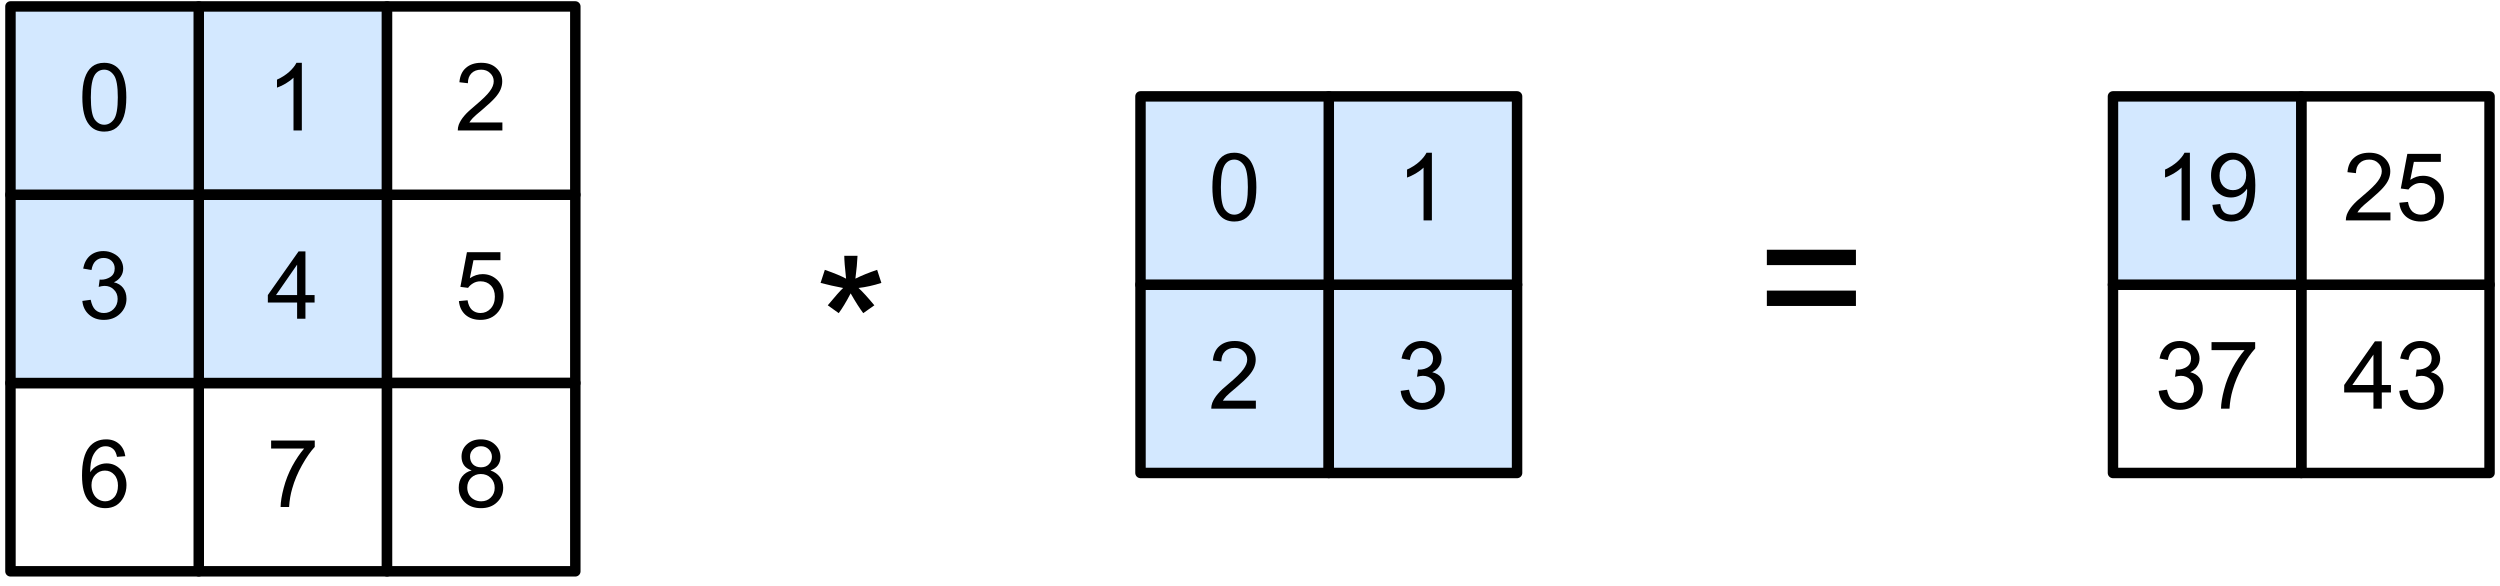
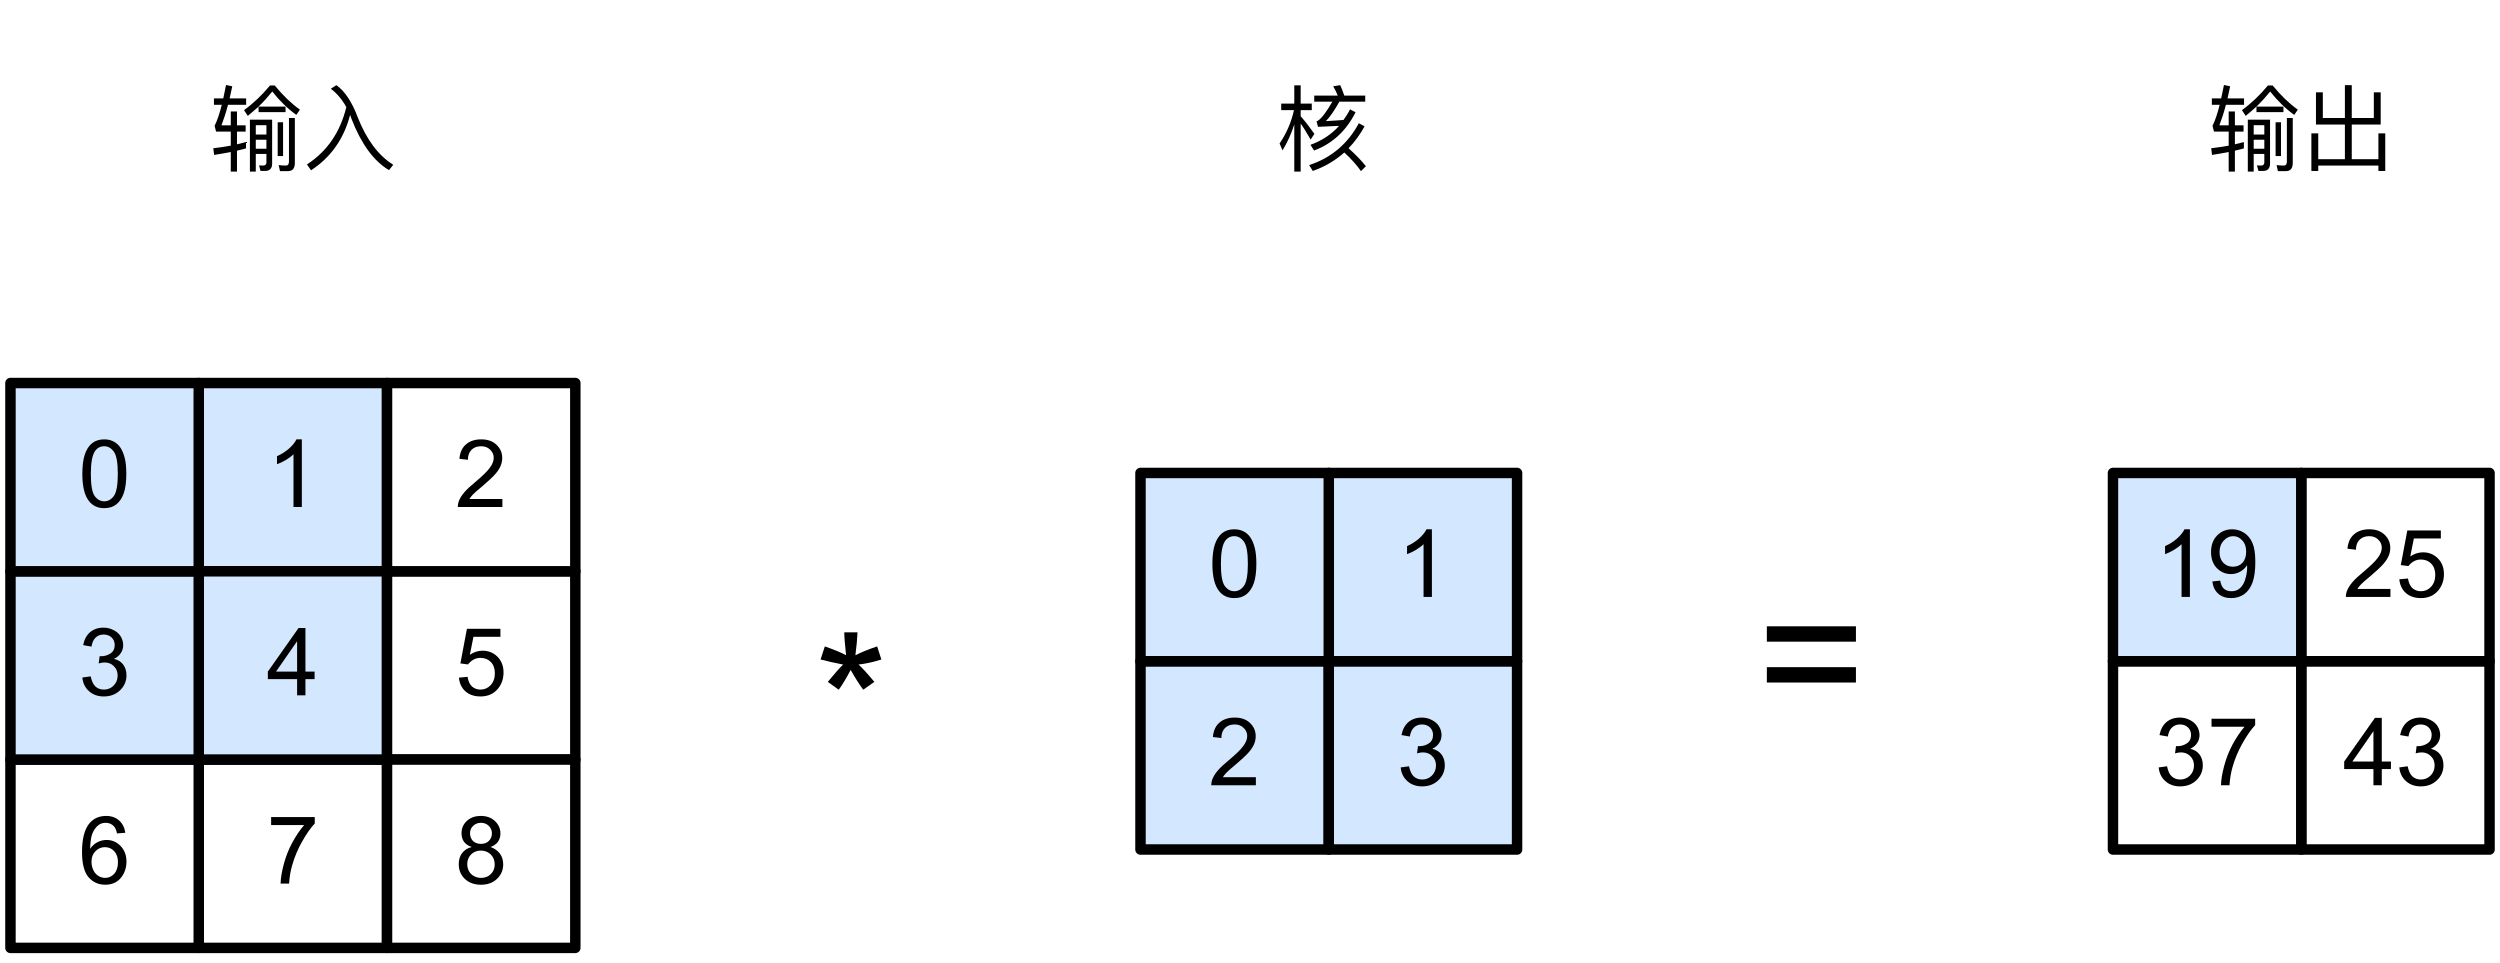
- <svg xmlns="http://www.w3.org/2000/svg" xmlns:xlink="http://www.w3.org/1999/xlink" width="239pt" height="56pt" viewBox="0 0 239 56" version="1.1">
+ <svg xmlns="http://www.w3.org/2000/svg" xmlns:xlink="http://www.w3.org/1999/xlink" width="239pt" height="92pt" viewBox="0 0 239 92" version="1.1">
  <defs>
    <g>
      <symbol overflow="visible" id="glyph0-0">
        <path style="stroke:none;" d="M 1.125 0 L 1.125 -5.625 L 5.625 -5.625 L 5.625 0 Z M 1.266 -0.141 L 5.484 -0.141 L 5.484 -5.484 L 1.266 -5.484 Z M 1.266 -0.141 " />
      </symbol>
      <symbol overflow="visible" id="glyph0-1">
        <path style="stroke:none;" d="M 2.906 0 L 2.906 -1.547 L 0.109 -1.547 L 0.109 -2.266 L 3.047 -6.438 L 3.703 -6.438 L 3.703 -2.266 L 4.578 -2.266 L 4.578 -1.547 L 3.703 -1.547 L 3.703 0 Z M 2.906 -2.266 L 2.906 -5.172 L 0.891 -2.266 Z M 2.906 -2.266 " />
      </symbol>
      <symbol overflow="visible" id="glyph0-2">
        <path style="stroke:none;" d="M 0.375 -1.703 L 1.172 -1.812 C 1.266 -1.363 1.414 -1.039 1.625 -0.844 C 1.844 -0.645 2.113 -0.547 2.438 -0.547 C 2.801 -0.547 3.109 -0.672 3.359 -0.922 C 3.617 -1.18 3.75 -1.504 3.75 -1.891 C 3.75 -2.254 3.629 -2.551 3.391 -2.781 C 3.16 -3.02 2.863 -3.141 2.5 -3.141 C 2.344 -3.141 2.156 -3.109 1.938 -3.047 L 2.031 -3.75 C 2.082 -3.738 2.125 -3.734 2.156 -3.734 C 2.488 -3.734 2.789 -3.82 3.062 -4 C 3.332 -4.176 3.469 -4.445 3.469 -4.812 C 3.469 -5.102 3.367 -5.344 3.172 -5.531 C 2.973 -5.719 2.719 -5.812 2.406 -5.812 C 2.102 -5.812 1.848 -5.711 1.641 -5.516 C 1.441 -5.328 1.312 -5.039 1.25 -4.656 L 0.453 -4.797 C 0.555 -5.328 0.773 -5.738 1.109 -6.031 C 1.453 -6.32 1.879 -6.469 2.391 -6.469 C 2.742 -6.469 3.066 -6.391 3.359 -6.234 C 3.66 -6.086 3.891 -5.883 4.047 -5.625 C 4.203 -5.363 4.281 -5.086 4.281 -4.797 C 4.281 -4.516 4.203 -4.258 4.047 -4.031 C 3.898 -3.801 3.68 -3.617 3.391 -3.484 C 3.773 -3.398 4.07 -3.219 4.281 -2.938 C 4.488 -2.664 4.594 -2.32 4.594 -1.906 C 4.594 -1.344 4.383 -0.863 3.969 -0.469 C 3.562 -0.082 3.047 0.109 2.422 0.109 C 1.859 0.109 1.391 -0.055 1.016 -0.391 C 0.641 -0.723 0.426 -1.16 0.375 -1.703 Z M 0.375 -1.703 " />
      </symbol>
      <symbol overflow="visible" id="glyph0-3">
        <path style="stroke:none;" d="M 0.422 -5.594 L 0.422 -6.359 L 4.594 -6.359 L 4.594 -5.75 C 4.188 -5.312 3.781 -4.727 3.375 -4 C 2.969 -3.281 2.656 -2.535 2.438 -1.766 C 2.281 -1.234 2.18 -0.645 2.141 0 L 1.328 0 C 1.336 -0.508 1.438 -1.117 1.625 -1.828 C 1.812 -2.547 2.082 -3.238 2.438 -3.906 C 2.801 -4.57 3.18 -5.133 3.578 -5.594 Z M 0.422 -5.594 " />
      </symbol>
      <symbol overflow="visible" id="glyph0-4">
        <path style="stroke:none;" d="M 4.531 -0.766 L 4.531 0 L 0.266 0 C 0.266 -0.188 0.297 -0.367 0.359 -0.547 C 0.473 -0.836 0.648 -1.125 0.891 -1.406 C 1.129 -1.688 1.473 -2.008 1.922 -2.375 C 2.617 -2.957 3.086 -3.414 3.328 -3.75 C 3.578 -4.082 3.703 -4.398 3.703 -4.703 C 3.703 -5.016 3.586 -5.273 3.359 -5.484 C 3.141 -5.703 2.852 -5.812 2.5 -5.812 C 2.113 -5.812 1.805 -5.695 1.578 -5.469 C 1.348 -5.238 1.234 -4.922 1.234 -4.516 L 0.422 -4.609 C 0.473 -5.211 0.68 -5.672 1.047 -5.984 C 1.41 -6.305 1.898 -6.469 2.516 -6.469 C 3.129 -6.469 3.613 -6.297 3.969 -5.953 C 4.332 -5.609 4.516 -5.188 4.516 -4.688 C 4.516 -4.426 4.461 -4.172 4.359 -3.922 C 4.254 -3.672 4.078 -3.406 3.828 -3.125 C 3.586 -2.852 3.188 -2.477 2.625 -2 C 2.145 -1.602 1.836 -1.332 1.703 -1.188 C 1.566 -1.039 1.457 -0.898 1.375 -0.766 Z M 4.531 -0.766 " />
      </symbol>
      <symbol overflow="visible" id="glyph0-5">
        <path style="stroke:none;" d="M 0.375 -1.688 L 1.203 -1.766 C 1.266 -1.359 1.406 -1.051 1.625 -0.844 C 1.852 -0.645 2.125 -0.547 2.438 -0.547 C 2.82 -0.547 3.145 -0.688 3.406 -0.969 C 3.676 -1.258 3.812 -1.641 3.812 -2.109 C 3.812 -2.566 3.68 -2.926 3.422 -3.188 C 3.172 -3.445 2.844 -3.578 2.438 -3.578 C 2.176 -3.578 1.941 -3.516 1.734 -3.391 C 1.535 -3.273 1.375 -3.129 1.25 -2.953 L 0.516 -3.047 L 1.141 -6.359 L 4.344 -6.359 L 4.344 -5.594 L 1.766 -5.594 L 1.422 -3.875 C 1.805 -4.133 2.211 -4.266 2.641 -4.266 C 3.203 -4.266 3.676 -4.07 4.062 -3.688 C 4.445 -3.301 4.641 -2.801 4.641 -2.188 C 4.641 -1.602 4.473 -1.098 4.141 -0.672 C 3.723 -0.148 3.156 0.109 2.438 0.109 C 1.852 0.109 1.375 -0.051 1 -0.375 C 0.633 -0.707 0.426 -1.145 0.375 -1.688 Z M 0.375 -1.688 " />
      </symbol>
      <symbol overflow="visible" id="glyph0-6">
        <path style="stroke:none;" d="M 3.359 0 L 2.562 0 L 2.562 -5.047 C 2.375 -4.859 2.125 -4.672 1.812 -4.484 C 1.5 -4.305 1.223 -4.176 0.984 -4.094 L 0.984 -4.859 C 1.422 -5.055 1.805 -5.301 2.141 -5.594 C 2.473 -5.895 2.707 -6.188 2.844 -6.469 L 3.359 -6.469 Z M 3.359 0 " />
      </symbol>
      <symbol overflow="visible" id="glyph0-7">
        <path style="stroke:none;" d="M 0.5 -1.484 L 1.25 -1.562 C 1.312 -1.207 1.43 -0.945 1.609 -0.781 C 1.797 -0.625 2.035 -0.547 2.328 -0.547 C 2.566 -0.547 2.773 -0.598 2.953 -0.703 C 3.141 -0.816 3.289 -0.969 3.406 -1.156 C 3.531 -1.344 3.629 -1.594 3.703 -1.906 C 3.785 -2.219 3.828 -2.539 3.828 -2.875 C 3.828 -2.906 3.82 -2.957 3.812 -3.031 C 3.656 -2.781 3.441 -2.578 3.172 -2.422 C 2.898 -2.266 2.602 -2.188 2.281 -2.188 C 1.75 -2.188 1.297 -2.379 0.922 -2.766 C 0.555 -3.148 0.375 -3.66 0.375 -4.297 C 0.375 -4.953 0.566 -5.477 0.953 -5.875 C 1.336 -6.27 1.82 -6.469 2.406 -6.469 C 2.82 -6.469 3.203 -6.352 3.547 -6.125 C 3.891 -5.906 4.148 -5.586 4.328 -5.172 C 4.516 -4.754 4.609 -4.148 4.609 -3.359 C 4.609 -2.535 4.52 -1.879 4.344 -1.391 C 4.164 -0.898 3.898 -0.523 3.547 -0.266 C 3.191 -0.016 2.773 0.109 2.297 0.109 C 1.797 0.109 1.383 -0.031 1.062 -0.312 C 0.75 -0.594 0.562 -0.984 0.5 -1.484 Z M 3.734 -4.328 C 3.734 -4.785 3.609 -5.145 3.359 -5.406 C 3.117 -5.676 2.832 -5.812 2.5 -5.812 C 2.145 -5.812 1.836 -5.664 1.578 -5.375 C 1.316 -5.094 1.188 -4.723 1.188 -4.266 C 1.188 -3.859 1.305 -3.523 1.547 -3.266 C 1.797 -3.016 2.102 -2.891 2.469 -2.891 C 2.844 -2.891 3.145 -3.016 3.375 -3.266 C 3.613 -3.523 3.734 -3.879 3.734 -4.328 Z M 3.734 -4.328 " />
      </symbol>
      <symbol overflow="visible" id="glyph0-8">
        <path style="stroke:none;" d="M 4.484 -4.859 L 3.688 -4.797 C 3.625 -5.109 3.523 -5.336 3.391 -5.484 C 3.18 -5.703 2.922 -5.812 2.609 -5.812 C 2.348 -5.812 2.125 -5.742 1.938 -5.609 C 1.688 -5.422 1.488 -5.156 1.344 -4.812 C 1.207 -4.469 1.133 -3.973 1.125 -3.328 C 1.312 -3.609 1.539 -3.816 1.812 -3.953 C 2.094 -4.098 2.383 -4.172 2.688 -4.172 C 3.219 -4.172 3.664 -3.977 4.031 -3.594 C 4.406 -3.207 4.594 -2.707 4.594 -2.094 C 4.594 -1.688 4.504 -1.305 4.328 -0.953 C 4.148 -0.609 3.91 -0.344 3.609 -0.156 C 3.305 0.02 2.961 0.109 2.578 0.109 C 1.922 0.109 1.383 -0.129 0.969 -0.609 C 0.551 -1.098 0.344 -1.898 0.344 -3.016 C 0.344 -4.254 0.57 -5.16 1.031 -5.734 C 1.426 -6.223 1.969 -6.469 2.656 -6.469 C 3.156 -6.469 3.566 -6.32 3.891 -6.031 C 4.211 -5.75 4.41 -5.359 4.484 -4.859 Z M 1.25 -2.094 C 1.25 -1.812 1.305 -1.547 1.422 -1.297 C 1.535 -1.055 1.695 -0.867 1.906 -0.734 C 2.113 -0.609 2.332 -0.547 2.562 -0.547 C 2.895 -0.547 3.18 -0.676 3.422 -0.938 C 3.66 -1.207 3.781 -1.578 3.781 -2.047 C 3.781 -2.492 3.66 -2.844 3.422 -3.094 C 3.191 -3.352 2.895 -3.484 2.531 -3.484 C 2.176 -3.484 1.875 -3.352 1.625 -3.094 C 1.375 -2.844 1.25 -2.508 1.25 -2.094 Z M 1.25 -2.094 " />
      </symbol>
      <symbol overflow="visible" id="glyph0-9">
        <path style="stroke:none;" d="M 1.594 -3.5 C 1.258 -3.613 1.016 -3.781 0.859 -4 C 0.703 -4.227 0.625 -4.5 0.625 -4.812 C 0.625 -5.281 0.789 -5.672 1.125 -5.984 C 1.469 -6.305 1.914 -6.469 2.469 -6.469 C 3.031 -6.469 3.484 -6.301 3.828 -5.969 C 4.172 -5.645 4.344 -5.25 4.344 -4.781 C 4.344 -4.488 4.266 -4.227 4.109 -4 C 3.953 -3.781 3.711 -3.613 3.391 -3.5 C 3.785 -3.363 4.086 -3.148 4.297 -2.859 C 4.504 -2.578 4.609 -2.238 4.609 -1.844 C 4.609 -1.289 4.41 -0.828 4.016 -0.453 C 3.629 -0.078 3.117 0.109 2.484 0.109 C 1.848 0.109 1.332 -0.078 0.938 -0.453 C 0.551 -0.828 0.359 -1.297 0.359 -1.859 C 0.359 -2.273 0.461 -2.625 0.672 -2.906 C 0.891 -3.195 1.195 -3.395 1.594 -3.5 Z M 1.438 -4.828 C 1.438 -4.523 1.531 -4.273 1.719 -4.078 C 1.914 -3.891 2.172 -3.797 2.484 -3.797 C 2.797 -3.797 3.047 -3.891 3.234 -4.078 C 3.43 -4.273 3.531 -4.516 3.531 -4.797 C 3.531 -5.078 3.43 -5.316 3.234 -5.516 C 3.035 -5.711 2.785 -5.812 2.484 -5.812 C 2.18 -5.812 1.93 -5.711 1.734 -5.516 C 1.535 -5.328 1.438 -5.098 1.438 -4.828 Z M 1.172 -1.859 C 1.172 -1.629 1.223 -1.41 1.328 -1.203 C 1.441 -0.992 1.602 -0.832 1.812 -0.719 C 2.02 -0.602 2.25 -0.547 2.5 -0.547 C 2.875 -0.547 3.18 -0.664 3.422 -0.906 C 3.672 -1.145 3.797 -1.453 3.797 -1.828 C 3.797 -2.211 3.672 -2.531 3.422 -2.781 C 3.172 -3.031 2.852 -3.156 2.469 -3.156 C 2.094 -3.156 1.781 -3.031 1.531 -2.781 C 1.289 -2.531 1.172 -2.223 1.172 -1.859 Z M 1.172 -1.859 " />
      </symbol>
      <symbol overflow="visible" id="glyph0-10">
        <path style="stroke:none;" d="M 0.375 -3.172 C 0.375 -3.93 0.453 -4.547 0.609 -5.016 C 0.766 -5.484 0.992 -5.844 1.297 -6.094 C 1.609 -6.344 2 -6.469 2.469 -6.469 C 2.82 -6.469 3.129 -6.395 3.391 -6.25 C 3.648 -6.113 3.863 -5.914 4.031 -5.656 C 4.195 -5.395 4.328 -5.078 4.422 -4.703 C 4.523 -4.328 4.578 -3.816 4.578 -3.172 C 4.578 -2.422 4.5 -1.812 4.344 -1.344 C 4.188 -0.883 3.953 -0.523 3.641 -0.266 C 3.336 -0.016 2.945 0.109 2.469 0.109 C 1.852 0.109 1.367 -0.113 1.016 -0.562 C 0.586 -1.094 0.375 -1.961 0.375 -3.172 Z M 1.188 -3.172 C 1.188 -2.117 1.305 -1.414 1.547 -1.062 C 1.797 -0.719 2.102 -0.547 2.469 -0.547 C 2.832 -0.547 3.141 -0.719 3.391 -1.062 C 3.641 -1.414 3.766 -2.117 3.766 -3.172 C 3.766 -4.234 3.641 -4.938 3.391 -5.281 C 3.141 -5.633 2.832 -5.812 2.469 -5.812 C 2.102 -5.812 1.812 -5.66 1.594 -5.359 C 1.32 -4.961 1.188 -4.234 1.188 -3.172 Z M 1.188 -3.172 " />
      </symbol>
      <symbol overflow="visible" id="glyph1-0">
        <path style="stroke:none;" d="M 2.25 0 L 2.25 -11.25 L 11.25 -11.25 L 11.25 0 Z M 2.531 -0.281 L 10.969 -0.281 L 10.969 -10.969 L 2.531 -10.969 Z M 2.531 -0.281 " />
      </symbol>
      <symbol overflow="visible" id="glyph1-1">
        <path style="stroke:none;" d="M 0.562 -10.516 L 0.969 -11.766 C 1.895 -11.441 2.57 -11.16 3 -10.922 C 2.883 -11.973 2.828 -12.703 2.828 -13.109 L 4.094 -13.109 C 4.07 -12.523 4.004 -11.797 3.891 -10.922 C 4.492 -11.223 5.188 -11.504 5.969 -11.766 L 6.375 -10.516 C 5.625 -10.273 4.895 -10.113 4.188 -10.031 C 4.539 -9.719 5.047 -9.164 5.703 -8.375 L 4.641 -7.625 C 4.297 -8.082 3.895 -8.711 3.438 -9.516 C 3 -8.68 2.617 -8.051 2.297 -7.625 L 1.25 -8.375 C 1.938 -9.207 2.426 -9.758 2.719 -10.031 C 1.957 -10.176 1.238 -10.336 0.562 -10.516 Z M 0.562 -10.516 " />
      </symbol>
      <symbol overflow="visible" id="glyph1-2">
        <path style="stroke:none;" d="M 9.516 -7.578 L 1 -7.578 L 1 -9.047 L 9.516 -9.047 Z M 9.516 -3.672 L 1 -3.672 L 1 -5.141 L 9.516 -5.141 Z M 9.516 -3.672 " />
      </symbol>
+       <symbol overflow="visible" id="glyph2-0">
+         <path style="stroke:none;" d="" />
+       </symbol>
+       <symbol overflow="visible" id="glyph2-1">
+         <path style="stroke:none;" d="M 2.062 -4.844 L 2.062 -3.516 L 1.172 -3.516 C 1.391 -4.094 1.609 -4.75 1.797 -5.484 L 3.531 -5.484 L 3.531 -6.094 L 1.953 -6.094 C 2.031 -6.453 2.109 -6.844 2.203 -7.25 L 1.609 -7.375 C 1.516 -6.938 1.438 -6.5 1.344 -6.094 L 0.453 -6.094 L 0.453 -5.484 L 1.203 -5.484 C 1 -4.688 0.781 -4 0.516 -3.469 L 0.656 -2.922 L 2.062 -2.922 L 2.062 -1.578 C 1.531 -1.484 0.984 -1.391 0.391 -1.328 L 0.469 -0.688 C 1.016 -0.781 1.547 -0.859 2.062 -0.969 L 2.062 0.906 L 2.656 0.906 L 2.656 -1.094 L 3.516 -1.312 L 3.516 -1.922 C 3.25 -1.859 2.969 -1.781 2.656 -1.703 L 2.656 -2.922 L 3.484 -2.922 L 3.484 -3.516 L 2.656 -3.516 L 2.656 -4.844 Z M 4.719 -5.312 L 4.719 -4.781 L 7.297 -4.781 L 7.297 -5.312 L 4.719 -5.312 C 5.172 -5.75 5.609 -6.234 6.031 -6.75 C 6.719 -5.875 7.484 -5.125 8.328 -4.516 L 8.672 -5.016 C 7.859 -5.594 7.062 -6.359 6.266 -7.328 L 5.812 -7.328 C 5.078 -6.438 4.25 -5.641 3.328 -4.969 L 3.688 -4.422 C 4.031 -4.703 4.375 -5 4.719 -5.312 Z M 5.344 0.844 C 5.781 0.844 6.016 0.609 6.016 0.141 L 6.016 -4.062 L 3.891 -4.062 L 3.891 0.906 L 4.453 0.906 L 4.453 -0.781 L 5.469 -0.781 L 5.469 0.031 C 5.469 0.219 5.359 0.328 5.172 0.328 L 4.766 0.312 L 4.906 0.844 Z M 4.453 -1.281 L 4.453 -2.141 L 5.469 -2.141 L 5.469 -1.281 Z M 4.453 -2.641 L 4.453 -3.531 L 5.469 -3.531 L 5.469 -2.641 Z M 6.547 -3.812 L 6.547 -0.578 L 7.062 -0.578 L 7.062 -3.812 Z M 7.531 0.859 C 7.969 0.859 8.188 0.594 8.188 0.078 L 8.188 -4.219 L 7.625 -4.219 L 7.625 -0.062 C 7.625 0.188 7.531 0.328 7.328 0.328 C 7.109 0.328 6.875 0.312 6.641 0.281 L 6.766 0.859 Z M 7.531 0.859 " />
+       </symbol>
+       <symbol overflow="visible" id="glyph2-2">
+         <path style="stroke:none;" d="M 6.938 -4.219 L 4.828 -4.219 L 4.828 -7.359 L 4.172 -7.359 L 4.172 -4.219 L 2.062 -4.219 L 2.062 -6.672 L 1.406 -6.672 L 1.406 -3.594 L 4.172 -3.594 L 4.172 -0.281 L 1.625 -0.281 L 1.625 -2.75 L 0.969 -2.75 L 0.969 0.844 L 1.625 0.844 L 1.625 0.328 L 7.375 0.328 L 7.375 0.844 L 8.031 0.844 L 8.031 -2.75 L 7.375 -2.75 L 7.375 -0.281 L 4.828 -0.281 L 4.828 -3.594 L 7.594 -3.594 L 7.594 -6.672 L 6.938 -6.672 Z M 6.938 -4.219 " />
+       </symbol>
+       <symbol overflow="visible" id="glyph2-3">
+         <path style="stroke:none;" d="M 2.344 -3.688 C 2.625 -3.297 2.938 -2.781 3.297 -2.156 L 3.656 -2.703 C 3.219 -3.328 2.781 -3.891 2.344 -4.391 L 2.344 -4.969 L 3.406 -4.969 L 3.406 -5.594 L 2.344 -5.594 L 2.344 -7.344 L 1.734 -7.344 L 1.734 -5.594 L 0.484 -5.594 L 0.484 -4.969 L 1.703 -4.969 C 1.438 -3.781 0.969 -2.719 0.328 -1.781 L 0.609 -1.125 C 1.062 -1.859 1.438 -2.688 1.734 -3.609 L 1.734 0.906 L 2.344 0.906 Z M 3.641 -6.359 L 3.641 -5.781 L 5.375 -5.781 C 4.812 -4.797 4.344 -4.188 3.984 -3.953 C 3.953 -3.938 3.922 -3.922 3.859 -3.906 L 4 -3.375 C 4.703 -3.406 5.375 -3.438 6.016 -3.469 C 5.281 -2.641 4.359 -2.047 3.281 -1.656 L 3.625 -1.109 C 5.375 -1.766 6.688 -2.984 7.594 -4.766 L 7.062 -5.047 C 6.891 -4.688 6.672 -4.359 6.438 -4.031 C 5.891 -3.984 5.312 -3.953 4.75 -3.922 C 5.125 -4.281 5.547 -4.906 6.047 -5.781 L 8.516 -5.781 L 8.516 -6.359 L 6.516 -6.359 C 6.391 -6.734 6.25 -7.078 6.125 -7.359 L 5.453 -7.25 C 5.609 -6.984 5.766 -6.688 5.891 -6.359 Z M 6.516 -0.922 C 7.188 -0.297 7.719 0.297 8.109 0.859 L 8.578 0.391 C 8.125 -0.188 7.562 -0.75 6.922 -1.328 C 7.5 -1.922 8.016 -2.625 8.453 -3.422 L 7.906 -3.719 C 6.844 -1.75 5.266 -0.406 3.156 0.281 L 3.5 0.844 C 4.656 0.438 5.656 -0.156 6.516 -0.922 Z M 6.516 -0.922 " />
+       </symbol>
+       <symbol overflow="visible" id="glyph2-4">
+         <path style="stroke:none;" d="M 4.109 -5.266 C 3.531 -2.875 2.281 -1.031 0.344 0.219 L 0.734 0.781 C 2.625 -0.453 3.875 -2.219 4.469 -4.516 C 4.516 -4.406 4.547 -4.281 4.609 -4.125 C 5.531 -1.75 6.719 -0.109 8.188 0.766 L 8.594 0.25 C 7.156 -0.641 6.031 -2.172 5.188 -4.312 C 4.641 -5.781 3.953 -6.797 3.156 -7.359 L 2.625 -7.016 C 3.188 -6.594 3.688 -6.016 4.109 -5.266 Z M 4.109 -5.266 " />
+       </symbol>
    </g>
  </defs>
  <g id="surface1">
-     <rect x="0" y="0" width="239" height="56" style="fill:rgb(100%,100%,100%);fill-opacity:1;stroke:none;" />
-     <rect x="0" y="0" width="239" height="56" style="fill:rgb(100%,100%,100%);fill-opacity:1;stroke:none;" />
-     <path style="fill-rule:nonzero;fill:rgb(100%,100%,100%);fill-opacity:1;stroke-width:1;stroke-linecap:round;stroke-linejoin:round;stroke:rgb(0%,0%,0%);stroke-opacity:1;stroke-miterlimit:10;" d="M 273 157.215 L 291 157.215 L 291 175.215 L 273 175.215 Z M 273 157.215 " transform="matrix(1,0,0,1,-53,-130)" />
+     <rect x="0" y="0" width="239" height="92" style="fill:rgb(100%,100%,100%);fill-opacity:1;stroke:none;" />
+     <rect x="0" y="0" width="239" height="92" style="fill:rgb(100%,100%,100%);fill-opacity:1;stroke:none;" />
+     <path style="fill-rule:nonzero;fill:rgb(100%,100%,100%);fill-opacity:1;stroke-width:1;stroke-linecap:round;stroke-linejoin:round;stroke:rgb(0%,0%,0%);stroke-opacity:1;stroke-miterlimit:10;" d="M 273 157.215 L 291 157.215 L 291 175.215 L 273 175.215 Z M 273 157.215 " transform="matrix(1,0,0,1,-53,-94)" />
    <g style="fill:rgb(0%,0%,0%);fill-opacity:1;">
-       <use xlink:href="#glyph0-1" x="223.995" y="39.069" />
-       <use xlink:href="#glyph0-2" x="229" y="39.069" />
+       <use xlink:href="#glyph0-1" x="223.995" y="75.069" />
+       <use xlink:href="#glyph0-2" x="229" y="75.069" />
    </g>
-     <path style="fill-rule:nonzero;fill:rgb(100%,100%,100%);fill-opacity:1;stroke-width:1;stroke-linecap:round;stroke-linejoin:round;stroke:rgb(0%,0%,0%);stroke-opacity:1;stroke-miterlimit:10;" d="M 255 157.215 L 273 157.215 L 273 175.215 L 255 175.215 Z M 255 157.215 " transform="matrix(1,0,0,1,-53,-130)" />
+     <path style="fill-rule:nonzero;fill:rgb(100%,100%,100%);fill-opacity:1;stroke-width:1;stroke-linecap:round;stroke-linejoin:round;stroke:rgb(0%,0%,0%);stroke-opacity:1;stroke-miterlimit:10;" d="M 255 157.215 L 273 157.215 L 273 175.215 L 255 175.215 Z M 255 157.215 " transform="matrix(1,0,0,1,-53,-94)" />
    <g style="fill:rgb(0%,0%,0%);fill-opacity:1;">
-       <use xlink:href="#glyph0-2" x="205.995" y="39.069" />
-       <use xlink:href="#glyph0-3" x="211" y="39.069" />
+       <use xlink:href="#glyph0-2" x="205.995" y="75.069" />
+       <use xlink:href="#glyph0-3" x="211" y="75.069" />
    </g>
-     <path style="fill-rule:nonzero;fill:rgb(100%,100%,100%);fill-opacity:1;stroke-width:1;stroke-linecap:round;stroke-linejoin:round;stroke:rgb(0%,0%,0%);stroke-opacity:1;stroke-miterlimit:10;" d="M 273 139.215 L 291 139.215 L 291 157.215 L 273 157.215 Z M 273 139.215 " transform="matrix(1,0,0,1,-53,-130)" />
+     <path style="fill-rule:nonzero;fill:rgb(100%,100%,100%);fill-opacity:1;stroke-width:1;stroke-linecap:round;stroke-linejoin:round;stroke:rgb(0%,0%,0%);stroke-opacity:1;stroke-miterlimit:10;" d="M 273 139.215 L 291 139.215 L 291 157.215 L 273 157.215 Z M 273 139.215 " transform="matrix(1,0,0,1,-53,-94)" />
    <g style="fill:rgb(0%,0%,0%);fill-opacity:1;">
-       <use xlink:href="#glyph0-4" x="223.995" y="21.069" />
-       <use xlink:href="#glyph0-5" x="229" y="21.069" />
+       <use xlink:href="#glyph0-4" x="223.995" y="57.069" />
+       <use xlink:href="#glyph0-5" x="229" y="57.069" />
    </g>
-     <path style="fill-rule:nonzero;fill:rgb(82.55%,91.037%,100%);fill-opacity:1;stroke-width:1;stroke-linecap:round;stroke-linejoin:round;stroke:rgb(0%,0%,0%);stroke-opacity:1;stroke-miterlimit:10;" d="M 255 139.215 L 273 139.215 L 273 157.215 L 255 157.215 Z M 255 139.215 " transform="matrix(1,0,0,1,-53,-130)" />
+     <path style="fill-rule:nonzero;fill:rgb(82.55%,91.037%,100%);fill-opacity:1;stroke-width:1;stroke-linecap:round;stroke-linejoin:round;stroke:rgb(0%,0%,0%);stroke-opacity:1;stroke-miterlimit:10;" d="M 255 139.215 L 273 139.215 L 273 157.215 L 255 157.215 Z M 255 139.215 " transform="matrix(1,0,0,1,-53,-94)" />
    <g style="fill:rgb(0%,0%,0%);fill-opacity:1;">
-       <use xlink:href="#glyph0-6" x="205.995" y="21.069" />
-       <use xlink:href="#glyph0-7" x="211" y="21.069" />
+       <use xlink:href="#glyph0-6" x="205.995" y="57.069" />
+       <use xlink:href="#glyph0-7" x="211" y="57.069" />
    </g>
    <g style="fill:rgb(0%,0%,0%);fill-opacity:1;">
-       <use xlink:href="#glyph1-1" x="77.885" y="37.562" />
+       <use xlink:href="#glyph1-1" x="77.885" y="73.562" />
    </g>
    <g style="fill:rgb(0%,0%,0%);fill-opacity:1;">
-       <use xlink:href="#glyph1-2" x="167.911" y="32.922" />
+       <use xlink:href="#glyph1-2" x="167.911" y="68.922" />
    </g>
-     <path style="fill-rule:nonzero;fill:rgb(100%,100%,100%);fill-opacity:1;stroke-width:1;stroke-linecap:round;stroke-linejoin:round;stroke:rgb(0%,0%,0%);stroke-opacity:1;stroke-miterlimit:10;" d="M 72 166.617 L 90 166.617 L 90 184.617 L 72 184.617 Z M 72 166.617 " transform="matrix(1,0,0,1,-53,-130)" />
+     <path style="fill-rule:nonzero;fill:rgb(100%,100%,100%);fill-opacity:1;stroke-width:1;stroke-linecap:round;stroke-linejoin:round;stroke:rgb(0%,0%,0%);stroke-opacity:1;stroke-miterlimit:10;" d="M 72 166.617 L 90 166.617 L 90 184.617 L 72 184.617 Z M 72 166.617 " transform="matrix(1,0,0,1,-53,-94)" />
    <g style="fill:rgb(0%,0%,0%);fill-opacity:1;">
-       <use xlink:href="#glyph0-3" x="25.497" y="48.472" />
+       <use xlink:href="#glyph0-3" x="25.497" y="84.472" />
    </g>
-     <path style="fill-rule:nonzero;fill:rgb(82.55%,91.037%,100%);fill-opacity:1;stroke-width:1;stroke-linecap:round;stroke-linejoin:round;stroke:rgb(0%,0%,0%);stroke-opacity:1;stroke-miterlimit:10;" d="M 72 130.617 L 90 130.617 L 90 148.617 L 72 148.617 Z M 72 130.617 " transform="matrix(1,0,0,1,-53,-130)" />
+     <path style="fill-rule:nonzero;fill:rgb(82.55%,91.037%,100%);fill-opacity:1;stroke-width:1;stroke-linecap:round;stroke-linejoin:round;stroke:rgb(0%,0%,0%);stroke-opacity:1;stroke-miterlimit:10;" d="M 72 130.617 L 90 130.617 L 90 148.617 L 72 148.617 Z M 72 130.617 " transform="matrix(1,0,0,1,-53,-94)" />
    <g style="fill:rgb(0%,0%,0%);fill-opacity:1;">
-       <use xlink:href="#glyph0-6" x="25.497" y="12.472" />
+       <use xlink:href="#glyph0-6" x="25.497" y="48.472" />
    </g>
-     <path style="fill-rule:nonzero;fill:rgb(82.55%,91.037%,100%);fill-opacity:1;stroke-width:1;stroke-linecap:round;stroke-linejoin:round;stroke:rgb(0%,0%,0%);stroke-opacity:1;stroke-miterlimit:10;" d="M 72 148.617 L 90 148.617 L 90 166.617 L 72 166.617 Z M 72 148.617 " transform="matrix(1,0,0,1,-53,-130)" />
+     <path style="fill-rule:nonzero;fill:rgb(82.55%,91.037%,100%);fill-opacity:1;stroke-width:1;stroke-linecap:round;stroke-linejoin:round;stroke:rgb(0%,0%,0%);stroke-opacity:1;stroke-miterlimit:10;" d="M 72 148.617 L 90 148.617 L 90 166.617 L 72 166.617 Z M 72 148.617 " transform="matrix(1,0,0,1,-53,-94)" />
    <g style="fill:rgb(0%,0%,0%);fill-opacity:1;">
-       <use xlink:href="#glyph0-1" x="25.497" y="30.472" />
+       <use xlink:href="#glyph0-1" x="25.497" y="66.472" />
    </g>
-     <path style="fill-rule:nonzero;fill:rgb(100%,100%,100%);fill-opacity:1;stroke-width:1;stroke-linecap:round;stroke-linejoin:round;stroke:rgb(0%,0%,0%);stroke-opacity:1;stroke-miterlimit:10;" d="M 54 166.617 L 72 166.617 L 72 184.617 L 54 184.617 Z M 54 166.617 " transform="matrix(1,0,0,1,-53,-130)" />
+     <path style="fill-rule:nonzero;fill:rgb(100%,100%,100%);fill-opacity:1;stroke-width:1;stroke-linecap:round;stroke-linejoin:round;stroke:rgb(0%,0%,0%);stroke-opacity:1;stroke-miterlimit:10;" d="M 54 166.617 L 72 166.617 L 72 184.617 L 54 184.617 Z M 54 166.617 " transform="matrix(1,0,0,1,-53,-94)" />
    <g style="fill:rgb(0%,0%,0%);fill-opacity:1;">
-       <use xlink:href="#glyph0-8" x="7.497" y="48.472" />
+       <use xlink:href="#glyph0-8" x="7.497" y="84.472" />
    </g>
-     <path style="fill-rule:nonzero;fill:rgb(100%,100%,100%);fill-opacity:1;stroke-width:1;stroke-linecap:round;stroke-linejoin:round;stroke:rgb(0%,0%,0%);stroke-opacity:1;stroke-miterlimit:10;" d="M 90 148.617 L 108 148.617 L 108 166.617 L 90 166.617 Z M 90 148.617 " transform="matrix(1,0,0,1,-53,-130)" />
+     <path style="fill-rule:nonzero;fill:rgb(100%,100%,100%);fill-opacity:1;stroke-width:1;stroke-linecap:round;stroke-linejoin:round;stroke:rgb(0%,0%,0%);stroke-opacity:1;stroke-miterlimit:10;" d="M 90 148.617 L 108 148.617 L 108 166.617 L 90 166.617 Z M 90 148.617 " transform="matrix(1,0,0,1,-53,-94)" />
    <g style="fill:rgb(0%,0%,0%);fill-opacity:1;">
-       <use xlink:href="#glyph0-5" x="43.497" y="30.472" />
+       <use xlink:href="#glyph0-5" x="43.497" y="66.472" />
    </g>
-     <path style="fill-rule:nonzero;fill:rgb(82.55%,91.037%,100%);fill-opacity:1;stroke-width:1;stroke-linecap:round;stroke-linejoin:round;stroke:rgb(0%,0%,0%);stroke-opacity:1;stroke-miterlimit:10;" d="M 54 148.617 L 72 148.617 L 72 166.617 L 54 166.617 Z M 54 148.617 " transform="matrix(1,0,0,1,-53,-130)" />
+     <path style="fill-rule:nonzero;fill:rgb(82.55%,91.037%,100%);fill-opacity:1;stroke-width:1;stroke-linecap:round;stroke-linejoin:round;stroke:rgb(0%,0%,0%);stroke-opacity:1;stroke-miterlimit:10;" d="M 54 148.617 L 72 148.617 L 72 166.617 L 54 166.617 Z M 54 148.617 " transform="matrix(1,0,0,1,-53,-94)" />
    <g style="fill:rgb(0%,0%,0%);fill-opacity:1;">
-       <use xlink:href="#glyph0-2" x="7.497" y="30.472" />
+       <use xlink:href="#glyph0-2" x="7.497" y="66.472" />
    </g>
-     <path style="fill-rule:nonzero;fill:rgb(100%,100%,100%);fill-opacity:1;stroke-width:1;stroke-linecap:round;stroke-linejoin:round;stroke:rgb(0%,0%,0%);stroke-opacity:1;stroke-miterlimit:10;" d="M 90 166.617 L 108 166.617 L 108 184.617 L 90 184.617 Z M 90 166.617 " transform="matrix(1,0,0,1,-53,-130)" />
+     <path style="fill-rule:nonzero;fill:rgb(100%,100%,100%);fill-opacity:1;stroke-width:1;stroke-linecap:round;stroke-linejoin:round;stroke:rgb(0%,0%,0%);stroke-opacity:1;stroke-miterlimit:10;" d="M 90 166.617 L 108 166.617 L 108 184.617 L 90 184.617 Z M 90 166.617 " transform="matrix(1,0,0,1,-53,-94)" />
    <g style="fill:rgb(0%,0%,0%);fill-opacity:1;">
-       <use xlink:href="#glyph0-9" x="43.497" y="48.472" />
+       <use xlink:href="#glyph0-9" x="43.497" y="84.472" />
    </g>
-     <path style="fill-rule:nonzero;fill:rgb(100%,100%,100%);fill-opacity:1;stroke-width:1;stroke-linecap:round;stroke-linejoin:round;stroke:rgb(0%,0%,0%);stroke-opacity:1;stroke-miterlimit:10;" d="M 90 130.617 L 108 130.617 L 108 148.617 L 90 148.617 Z M 90 130.617 " transform="matrix(1,0,0,1,-53,-130)" />
+     <path style="fill-rule:nonzero;fill:rgb(100%,100%,100%);fill-opacity:1;stroke-width:1;stroke-linecap:round;stroke-linejoin:round;stroke:rgb(0%,0%,0%);stroke-opacity:1;stroke-miterlimit:10;" d="M 90 130.617 L 108 130.617 L 108 148.617 L 90 148.617 Z M 90 130.617 " transform="matrix(1,0,0,1,-53,-94)" />
    <g style="fill:rgb(0%,0%,0%);fill-opacity:1;">
-       <use xlink:href="#glyph0-4" x="43.497" y="12.472" />
+       <use xlink:href="#glyph0-4" x="43.497" y="48.472" />
    </g>
-     <path style="fill-rule:nonzero;fill:rgb(82.55%,91.037%,100%);fill-opacity:1;stroke-width:1;stroke-linecap:round;stroke-linejoin:round;stroke:rgb(0%,0%,0%);stroke-opacity:1;stroke-miterlimit:10;" d="M 54 130.617 L 72 130.617 L 72 148.617 L 54 148.617 Z M 54 130.617 " transform="matrix(1,0,0,1,-53,-130)" />
+     <path style="fill-rule:nonzero;fill:rgb(82.55%,91.037%,100%);fill-opacity:1;stroke-width:1;stroke-linecap:round;stroke-linejoin:round;stroke:rgb(0%,0%,0%);stroke-opacity:1;stroke-miterlimit:10;" d="M 54 130.617 L 72 130.617 L 72 148.617 L 54 148.617 Z M 54 130.617 " transform="matrix(1,0,0,1,-53,-94)" />
    <g style="fill:rgb(0%,0%,0%);fill-opacity:1;">
-       <use xlink:href="#glyph0-10" x="7.497" y="12.472" />
+       <use xlink:href="#glyph0-10" x="7.497" y="48.472" />
    </g>
-     <path style="fill-rule:nonzero;fill:rgb(82.55%,91.037%,100%);fill-opacity:1;stroke-width:1;stroke-linecap:round;stroke-linejoin:round;stroke:rgb(0%,0%,0%);stroke-opacity:1;stroke-miterlimit:10;" d="M 162.031 157.215 L 180.031 157.215 L 180.031 175.215 L 162.031 175.215 Z M 162.031 157.215 " transform="matrix(1,0,0,1,-53,-130)" />
+     <path style="fill-rule:nonzero;fill:rgb(82.55%,91.037%,100%);fill-opacity:1;stroke-width:1;stroke-linecap:round;stroke-linejoin:round;stroke:rgb(0%,0%,0%);stroke-opacity:1;stroke-miterlimit:10;" d="M 162.031 157.215 L 180.031 157.215 L 180.031 175.215 L 162.031 175.215 Z M 162.031 157.215 " transform="matrix(1,0,0,1,-53,-94)" />
    <g style="fill:rgb(0%,0%,0%);fill-opacity:1;">
-       <use xlink:href="#glyph0-4" x="115.53" y="39.069" />
+       <use xlink:href="#glyph0-4" x="115.53" y="75.069" />
    </g>
-     <path style="fill-rule:nonzero;fill:rgb(82.55%,91.037%,100%);fill-opacity:1;stroke-width:1;stroke-linecap:round;stroke-linejoin:round;stroke:rgb(0%,0%,0%);stroke-opacity:1;stroke-miterlimit:10;" d="M 180.031 157.215 L 198.031 157.215 L 198.031 175.215 L 180.031 175.215 Z M 180.031 157.215 " transform="matrix(1,0,0,1,-53,-130)" />
+     <path style="fill-rule:nonzero;fill:rgb(82.55%,91.037%,100%);fill-opacity:1;stroke-width:1;stroke-linecap:round;stroke-linejoin:round;stroke:rgb(0%,0%,0%);stroke-opacity:1;stroke-miterlimit:10;" d="M 180.031 157.215 L 198.031 157.215 L 198.031 175.215 L 180.031 175.215 Z M 180.031 157.215 " transform="matrix(1,0,0,1,-53,-94)" />
    <g style="fill:rgb(0%,0%,0%);fill-opacity:1;">
-       <use xlink:href="#glyph0-2" x="133.53" y="39.069" />
+       <use xlink:href="#glyph0-2" x="133.53" y="75.069" />
    </g>
-     <path style="fill-rule:nonzero;fill:rgb(82.55%,91.037%,100%);fill-opacity:1;stroke-width:1;stroke-linecap:round;stroke-linejoin:round;stroke:rgb(0%,0%,0%);stroke-opacity:1;stroke-miterlimit:10;" d="M 180.031 139.215 L 198.031 139.215 L 198.031 157.215 L 180.031 157.215 Z M 180.031 139.215 " transform="matrix(1,0,0,1,-53,-130)" />
+     <path style="fill-rule:nonzero;fill:rgb(82.55%,91.037%,100%);fill-opacity:1;stroke-width:1;stroke-linecap:round;stroke-linejoin:round;stroke:rgb(0%,0%,0%);stroke-opacity:1;stroke-miterlimit:10;" d="M 180.031 139.215 L 198.031 139.215 L 198.031 157.215 L 180.031 157.215 Z M 180.031 139.215 " transform="matrix(1,0,0,1,-53,-94)" />
    <g style="fill:rgb(0%,0%,0%);fill-opacity:1;">
-       <use xlink:href="#glyph0-6" x="133.53" y="21.069" />
+       <use xlink:href="#glyph0-6" x="133.53" y="57.069" />
    </g>
-     <path style="fill-rule:nonzero;fill:rgb(82.55%,91.037%,100%);fill-opacity:1;stroke-width:1;stroke-linecap:round;stroke-linejoin:round;stroke:rgb(0%,0%,0%);stroke-opacity:1;stroke-miterlimit:10;" d="M 162.031 139.215 L 180.031 139.215 L 180.031 157.215 L 162.031 157.215 Z M 162.031 139.215 " transform="matrix(1,0,0,1,-53,-130)" />
+     <path style="fill-rule:nonzero;fill:rgb(82.55%,91.037%,100%);fill-opacity:1;stroke-width:1;stroke-linecap:round;stroke-linejoin:round;stroke:rgb(0%,0%,0%);stroke-opacity:1;stroke-miterlimit:10;" d="M 162.031 139.215 L 180.031 139.215 L 180.031 157.215 L 162.031 157.215 Z M 162.031 139.215 " transform="matrix(1,0,0,1,-53,-94)" />
    <g style="fill:rgb(0%,0%,0%);fill-opacity:1;">
-       <use xlink:href="#glyph0-10" x="115.53" y="21.069" />
+       <use xlink:href="#glyph0-10" x="115.53" y="57.069" />
+     </g>
+     <g style="fill:rgb(0%,0%,0%);fill-opacity:1;">
+       <use xlink:href="#glyph2-1" x="211" y="15.5" />
+       <use xlink:href="#glyph2-2" x="220" y="15.5" />
+     </g>
+     <g style="fill:rgb(0%,0%,0%);fill-opacity:1;">
+       <use xlink:href="#glyph2-3" x="122" y="15.5" />
+     </g>
+     <g style="fill:rgb(0%,0%,0%);fill-opacity:1;">
+       <use xlink:href="#glyph2-1" x="20" y="15.5" />
+       <use xlink:href="#glyph2-4" x="29" y="15.5" />
    </g>
  </g>
</svg>
